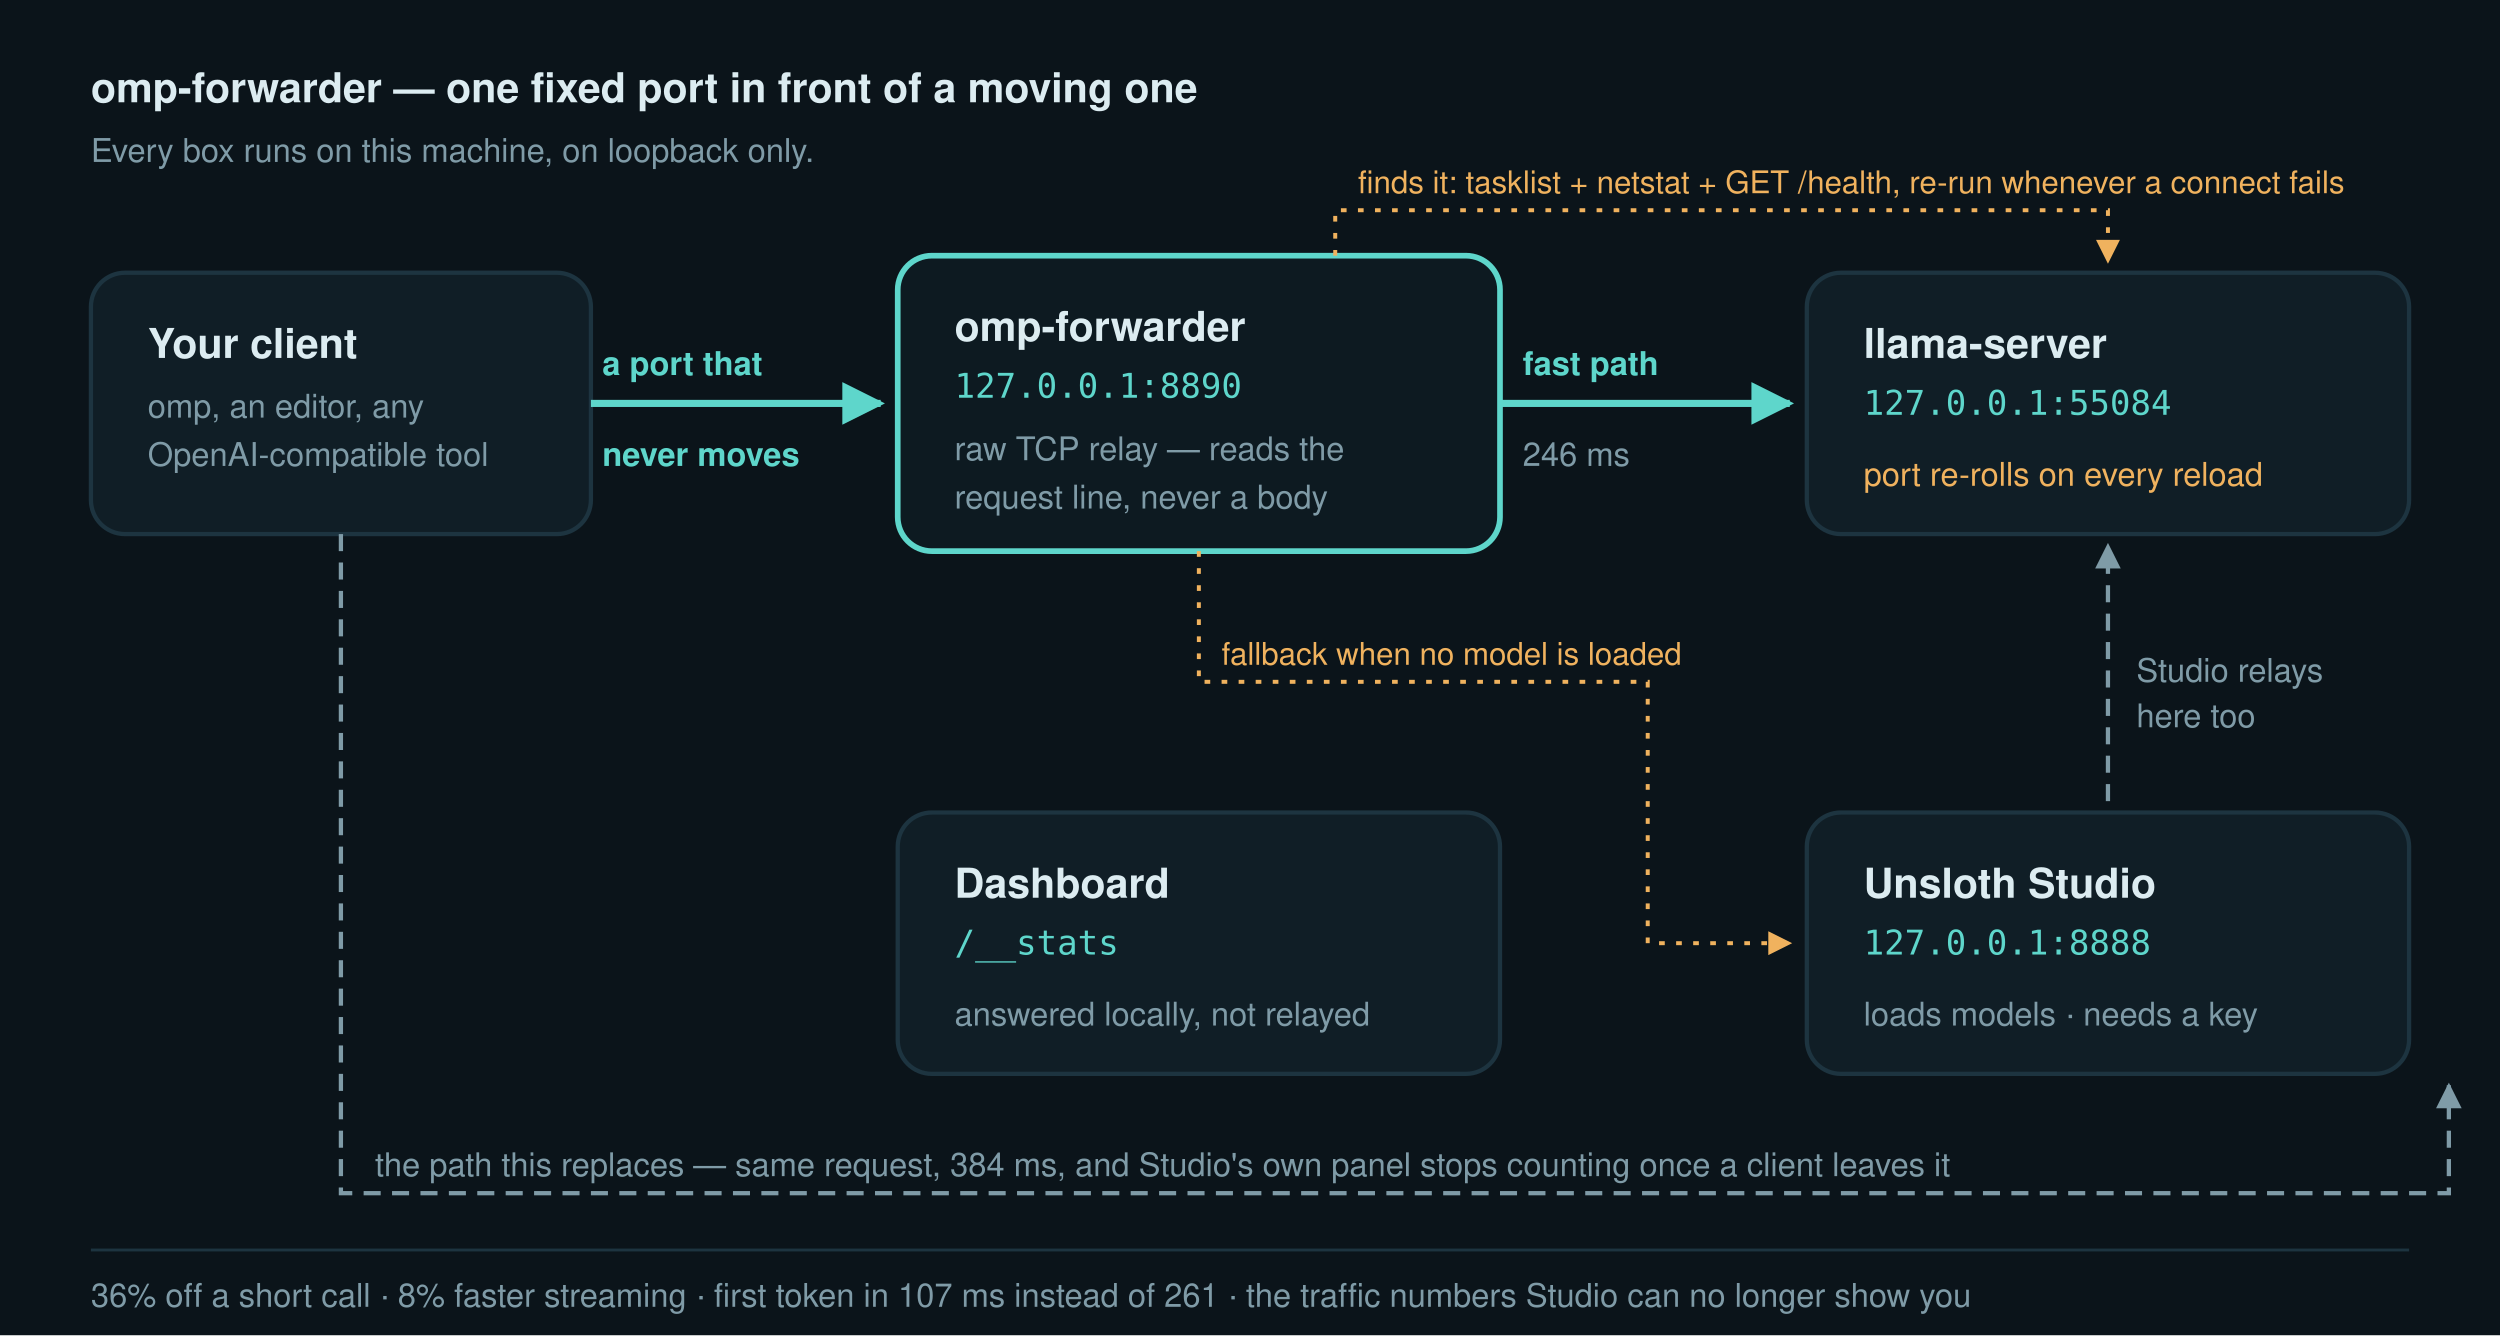
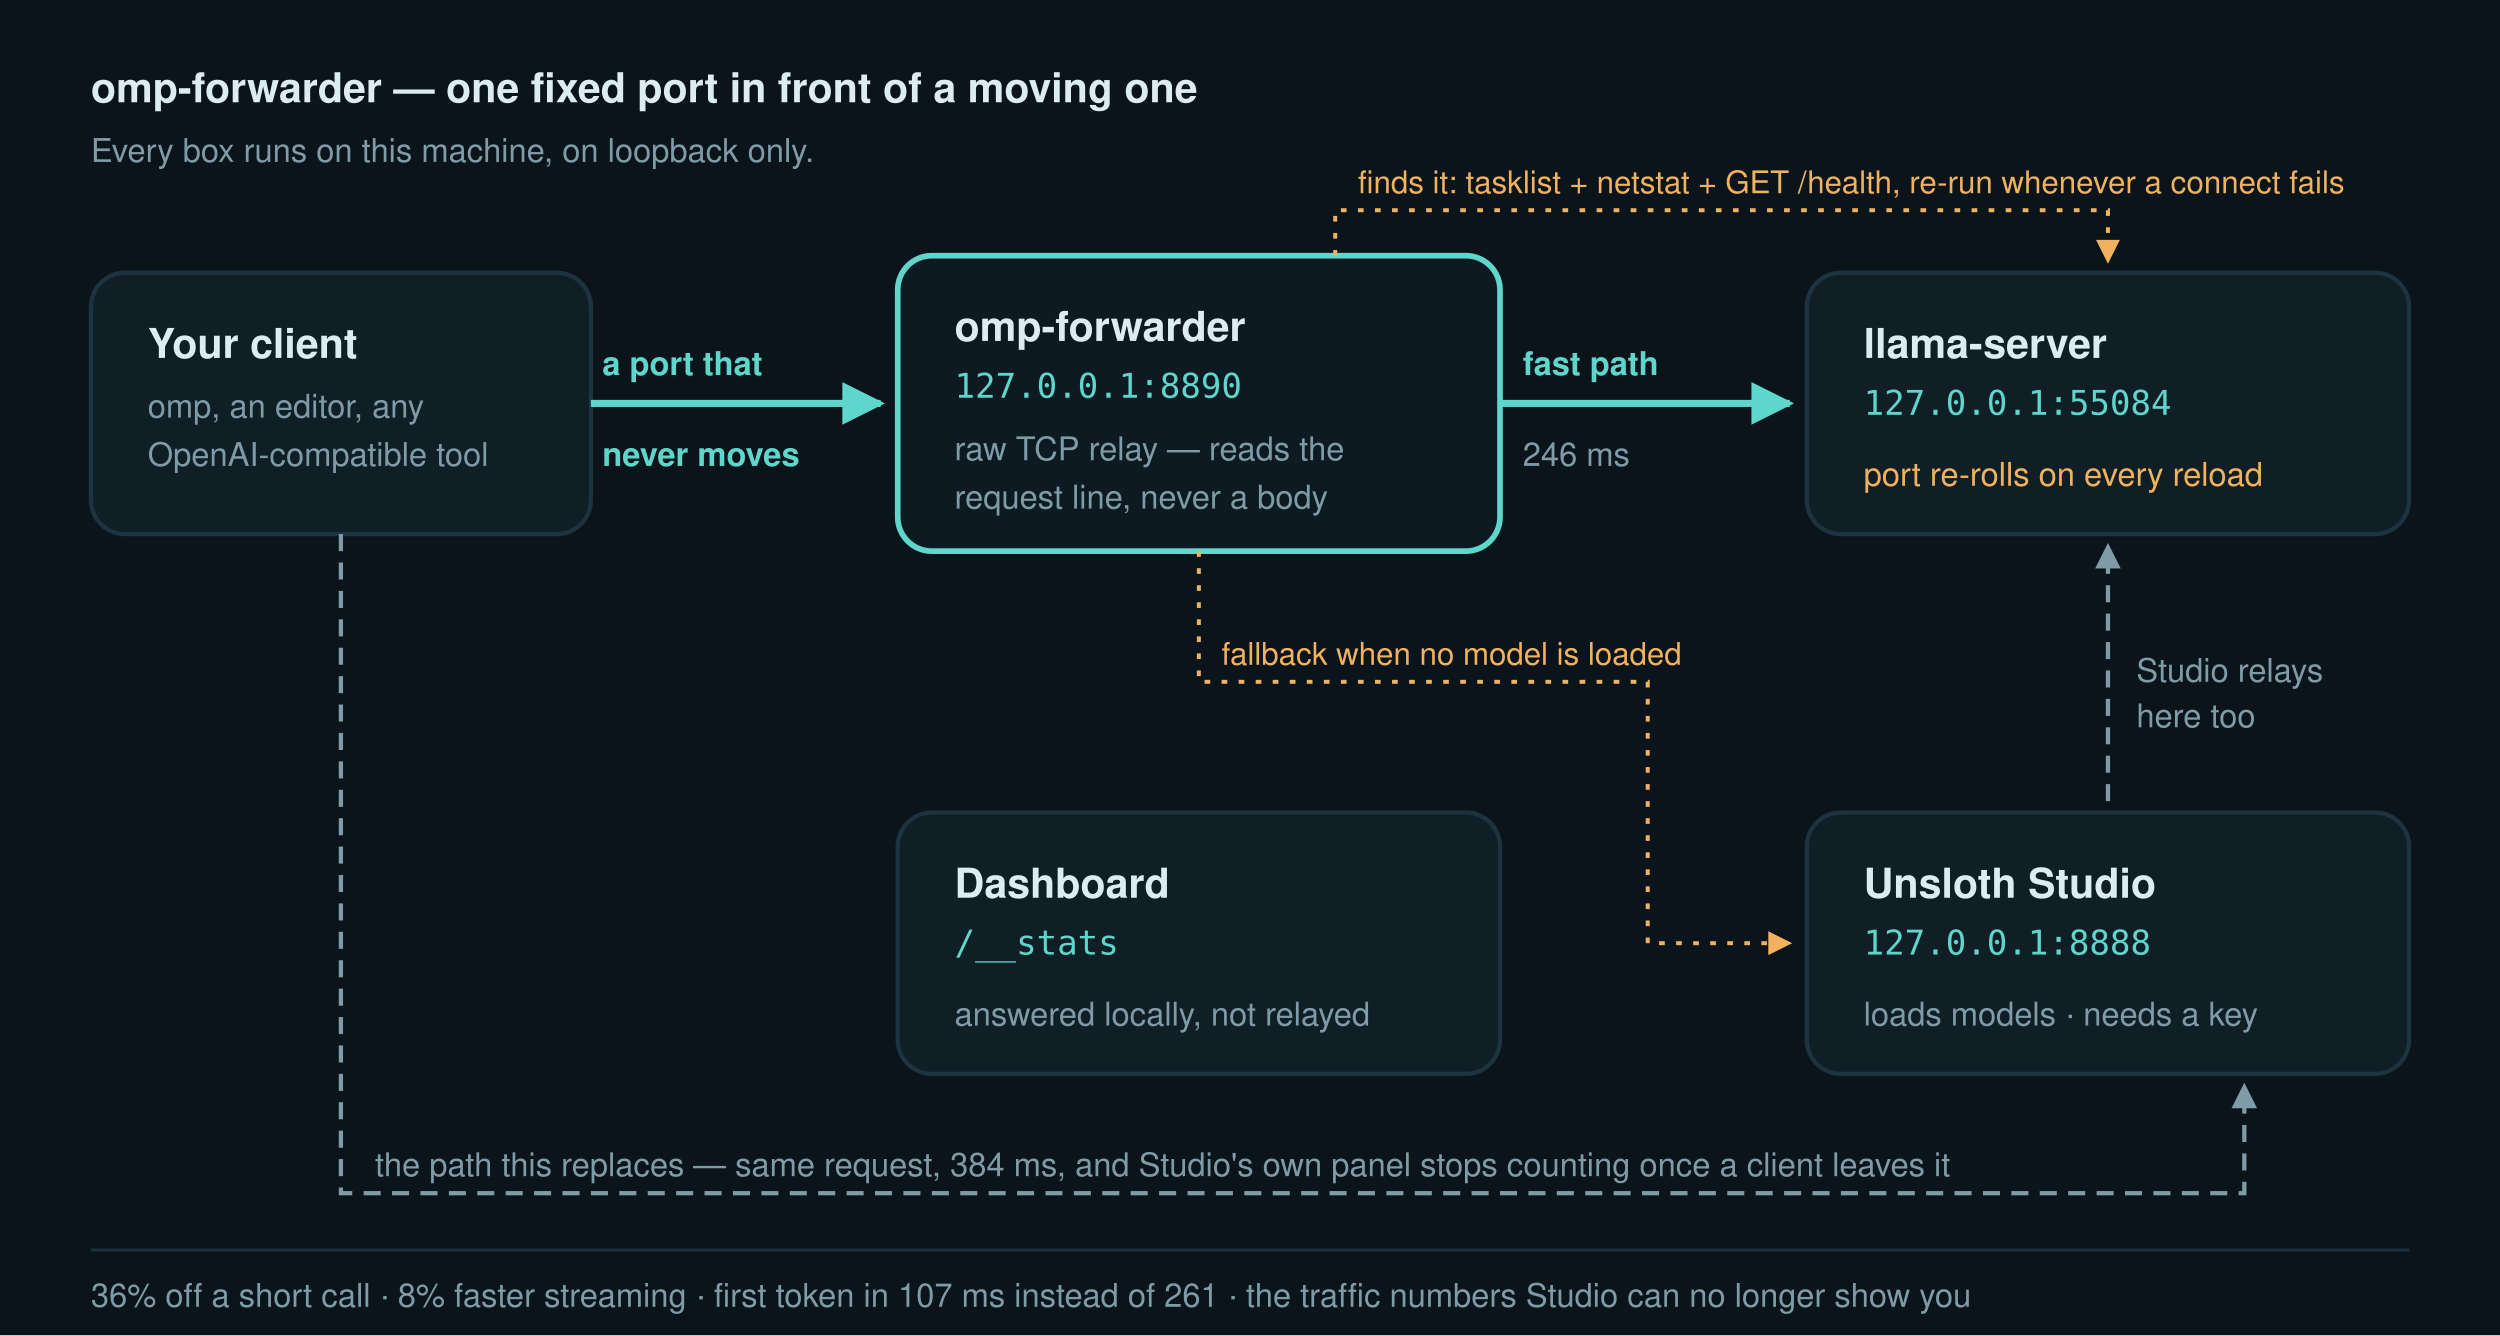
<svg xmlns="http://www.w3.org/2000/svg" viewBox="0 0 880 470" width="880" height="470" font-family="ui-sans-serif,Segoe UI,Helvetica,Arial,sans-serif">
  <defs>
    <marker id="teal" viewBox="0 0 10 10" refX="9" refY="5" markerWidth="6" markerHeight="6" orient="auto-start-reverse">
      <path d="M0,0 L10,5 L0,10 z" fill="#5ed6cb" />
    </marker>
    <marker id="grey" viewBox="0 0 10 10" refX="9" refY="5" markerWidth="6" markerHeight="6" orient="auto-start-reverse">
      <path d="M0,0 L10,5 L0,10 z" fill="#7f9ba7" />
    </marker>
    <marker id="amber" viewBox="0 0 10 10" refX="9" refY="5" markerWidth="6" markerHeight="6" orient="auto-start-reverse">
      <path d="M0,0 L10,5 L0,10 z" fill="#f0b25e" />
    </marker>
  </defs>
  <style>
  .panel{fill:#101e26;stroke:#1d3440;stroke-width:1.5}
  .ours{fill:#0d1a21;stroke:#5ed6cb;stroke-width:2}
  .h{fill:#dcecf1;font-size:14.5px;font-weight:600}
  .port{fill:#5ed6cb;font-size:12px;font-family:ui-monospace,Consolas,monospace}
  .s{fill:#7f9ba7;font-size:11.5px}
  .on-teal{fill:#5ed6cb;font-size:11.5px;font-weight:600}
  .on-grey{fill:#7f9ba7;font-size:11.5px}
  .on-amber{fill:#f0b25e;font-size:11px}
  .warn{fill:#f0b25e;font-size:11.5px}
  .fast{stroke:#5ed6cb;stroke-width:2.5;fill:none}
  .slow{stroke:#7f9ba7;stroke-width:1.5;fill:none;stroke-dasharray:6 4}
  .aux{stroke:#f0b25e;stroke-width:1.4;fill:none;stroke-dasharray:2 4}
</style>
  <rect x="0" y="0" width="880" height="470" fill="#0b141a" />
  <text class="h" x="32" y="36" font-size="17">omp-forwarder — one fixed port in front of a moving one</text>
  <text class="s" x="32" y="57" font-size="12.5">Every box runs on this machine, on loopback only.</text>
  <rect class="panel" x="32" y="96" width="176" height="92" rx="12" />
  <text class="h" x="52" y="126">Your client</text>
  <text class="s" x="52" y="147">omp, an editor, any</text>
  <text class="s" x="52" y="164">OpenAI-compatible tool</text>
  <rect class="ours" x="316" y="90" width="212" height="104" rx="12" />
  <text class="h" x="336" y="120">omp-forwarder</text>
  <text class="port" x="336" y="140">127.0.0.1:8890</text>
  <text class="s" x="336" y="162">raw TCP relay — reads the</text>
  <text class="s" x="336" y="179">request line, never a body</text>
  <rect class="panel" x="636" y="96" width="212" height="92" rx="12" />
  <text class="h" x="656" y="126">llama-server</text>
  <text class="port" x="656" y="146">127.0.0.1:55084</text>
  <text class="warn" x="656" y="171">port re-rolls on every reload</text>
  <path class="fast" d="M208,142 L310,142" marker-end="url(#teal)" />
  <text class="on-teal" x="212" y="132">a port that</text>
  <text class="on-teal" x="212" y="164">never moves</text>
  <path class="fast" d="M528,142 L630,142" marker-end="url(#teal)" />
  <text class="on-teal" x="536" y="132">fast path</text>
  <text class="s" x="536" y="164">246 ms</text>
  <path class="aux" d="M470,90 L470,74 L742,74 L742,92" marker-end="url(#amber)" />
  <text class="on-amber" x="478" y="68">finds it: tasklist + netstat + GET /health, re-run whenever a connect fails</text>
  <rect class="panel" x="316" y="286" width="212" height="92" rx="12" />
  <text class="h" x="336" y="316">Dashboard</text>
  <text class="port" x="336" y="336">/__stats</text>
  <text class="s" x="336" y="361">answered locally, not relayed</text>
  <rect class="panel" x="636" y="286" width="212" height="92" rx="12" />
  <text class="h" x="656" y="316">Unsloth Studio</text>
  <text class="port" x="656" y="336">127.0.0.1:8888</text>
  <text class="s" x="656" y="361">loads models · needs a key</text>
  <path class="slow" d="M742,282 L742,192" marker-end="url(#grey)" />
  <text class="on-grey" x="752" y="240">Studio relays</text>
  <text class="on-grey" x="752" y="256">here too</text>
  <path class="aux" d="M422,194 L422,240 L580,240 L580,332 L630,332" marker-end="url(#amber)" />
  <text class="on-amber" x="430" y="234">fallback when no model is loaded</text>
-   <path class="slow" d="M120,188 L120,420 L862,420 L862,382" marker-end="url(#grey)" />
+   <path class="slow" d="M120,188 L120,420 L790,420 L790,382" marker-end="url(#grey)" />
  <text class="on-grey" x="132" y="414">the path this replaces — same request, 384 ms, and Studio's own panel stops counting once a client leaves it</text>
  <line x1="32" y1="440" x2="848" y2="440" stroke="#1d3440" stroke-width="1" />
  <text class="s" x="32" y="460" font-size="12">36% off a short call · 8% faster streaming · first token in 107 ms instead of 261 · the traffic numbers Studio can no longer show you</text>
</svg>
